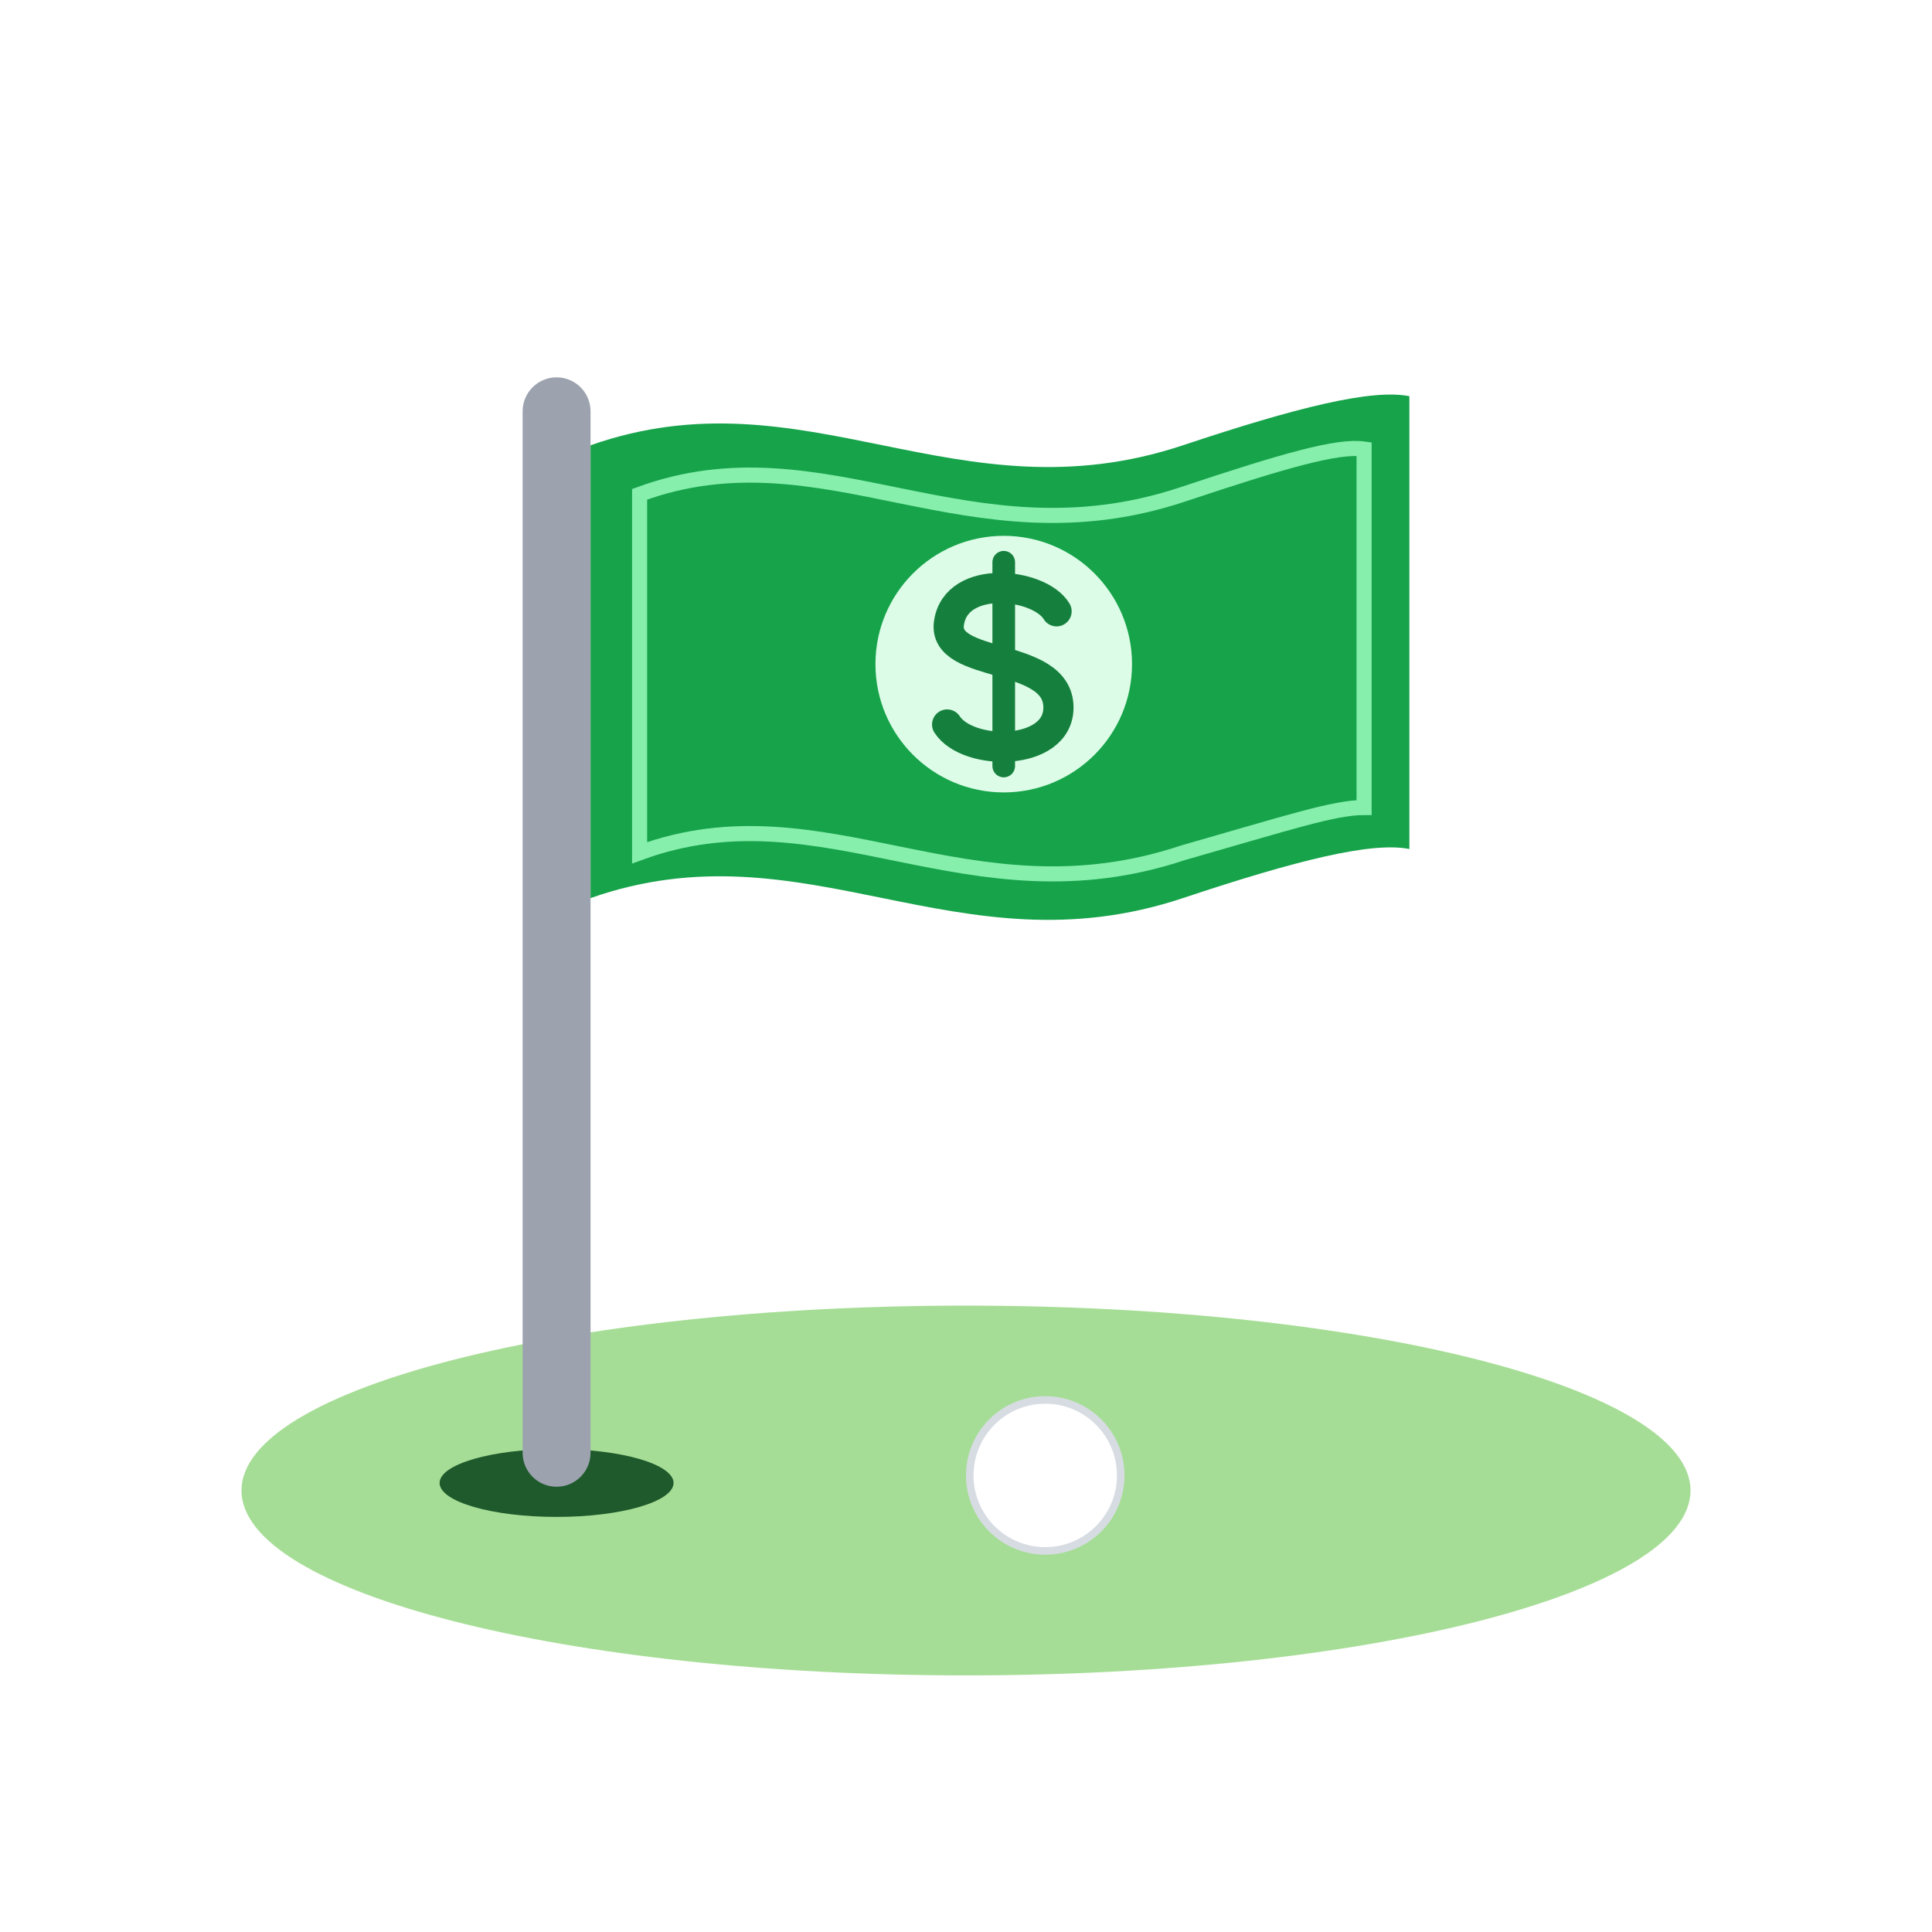
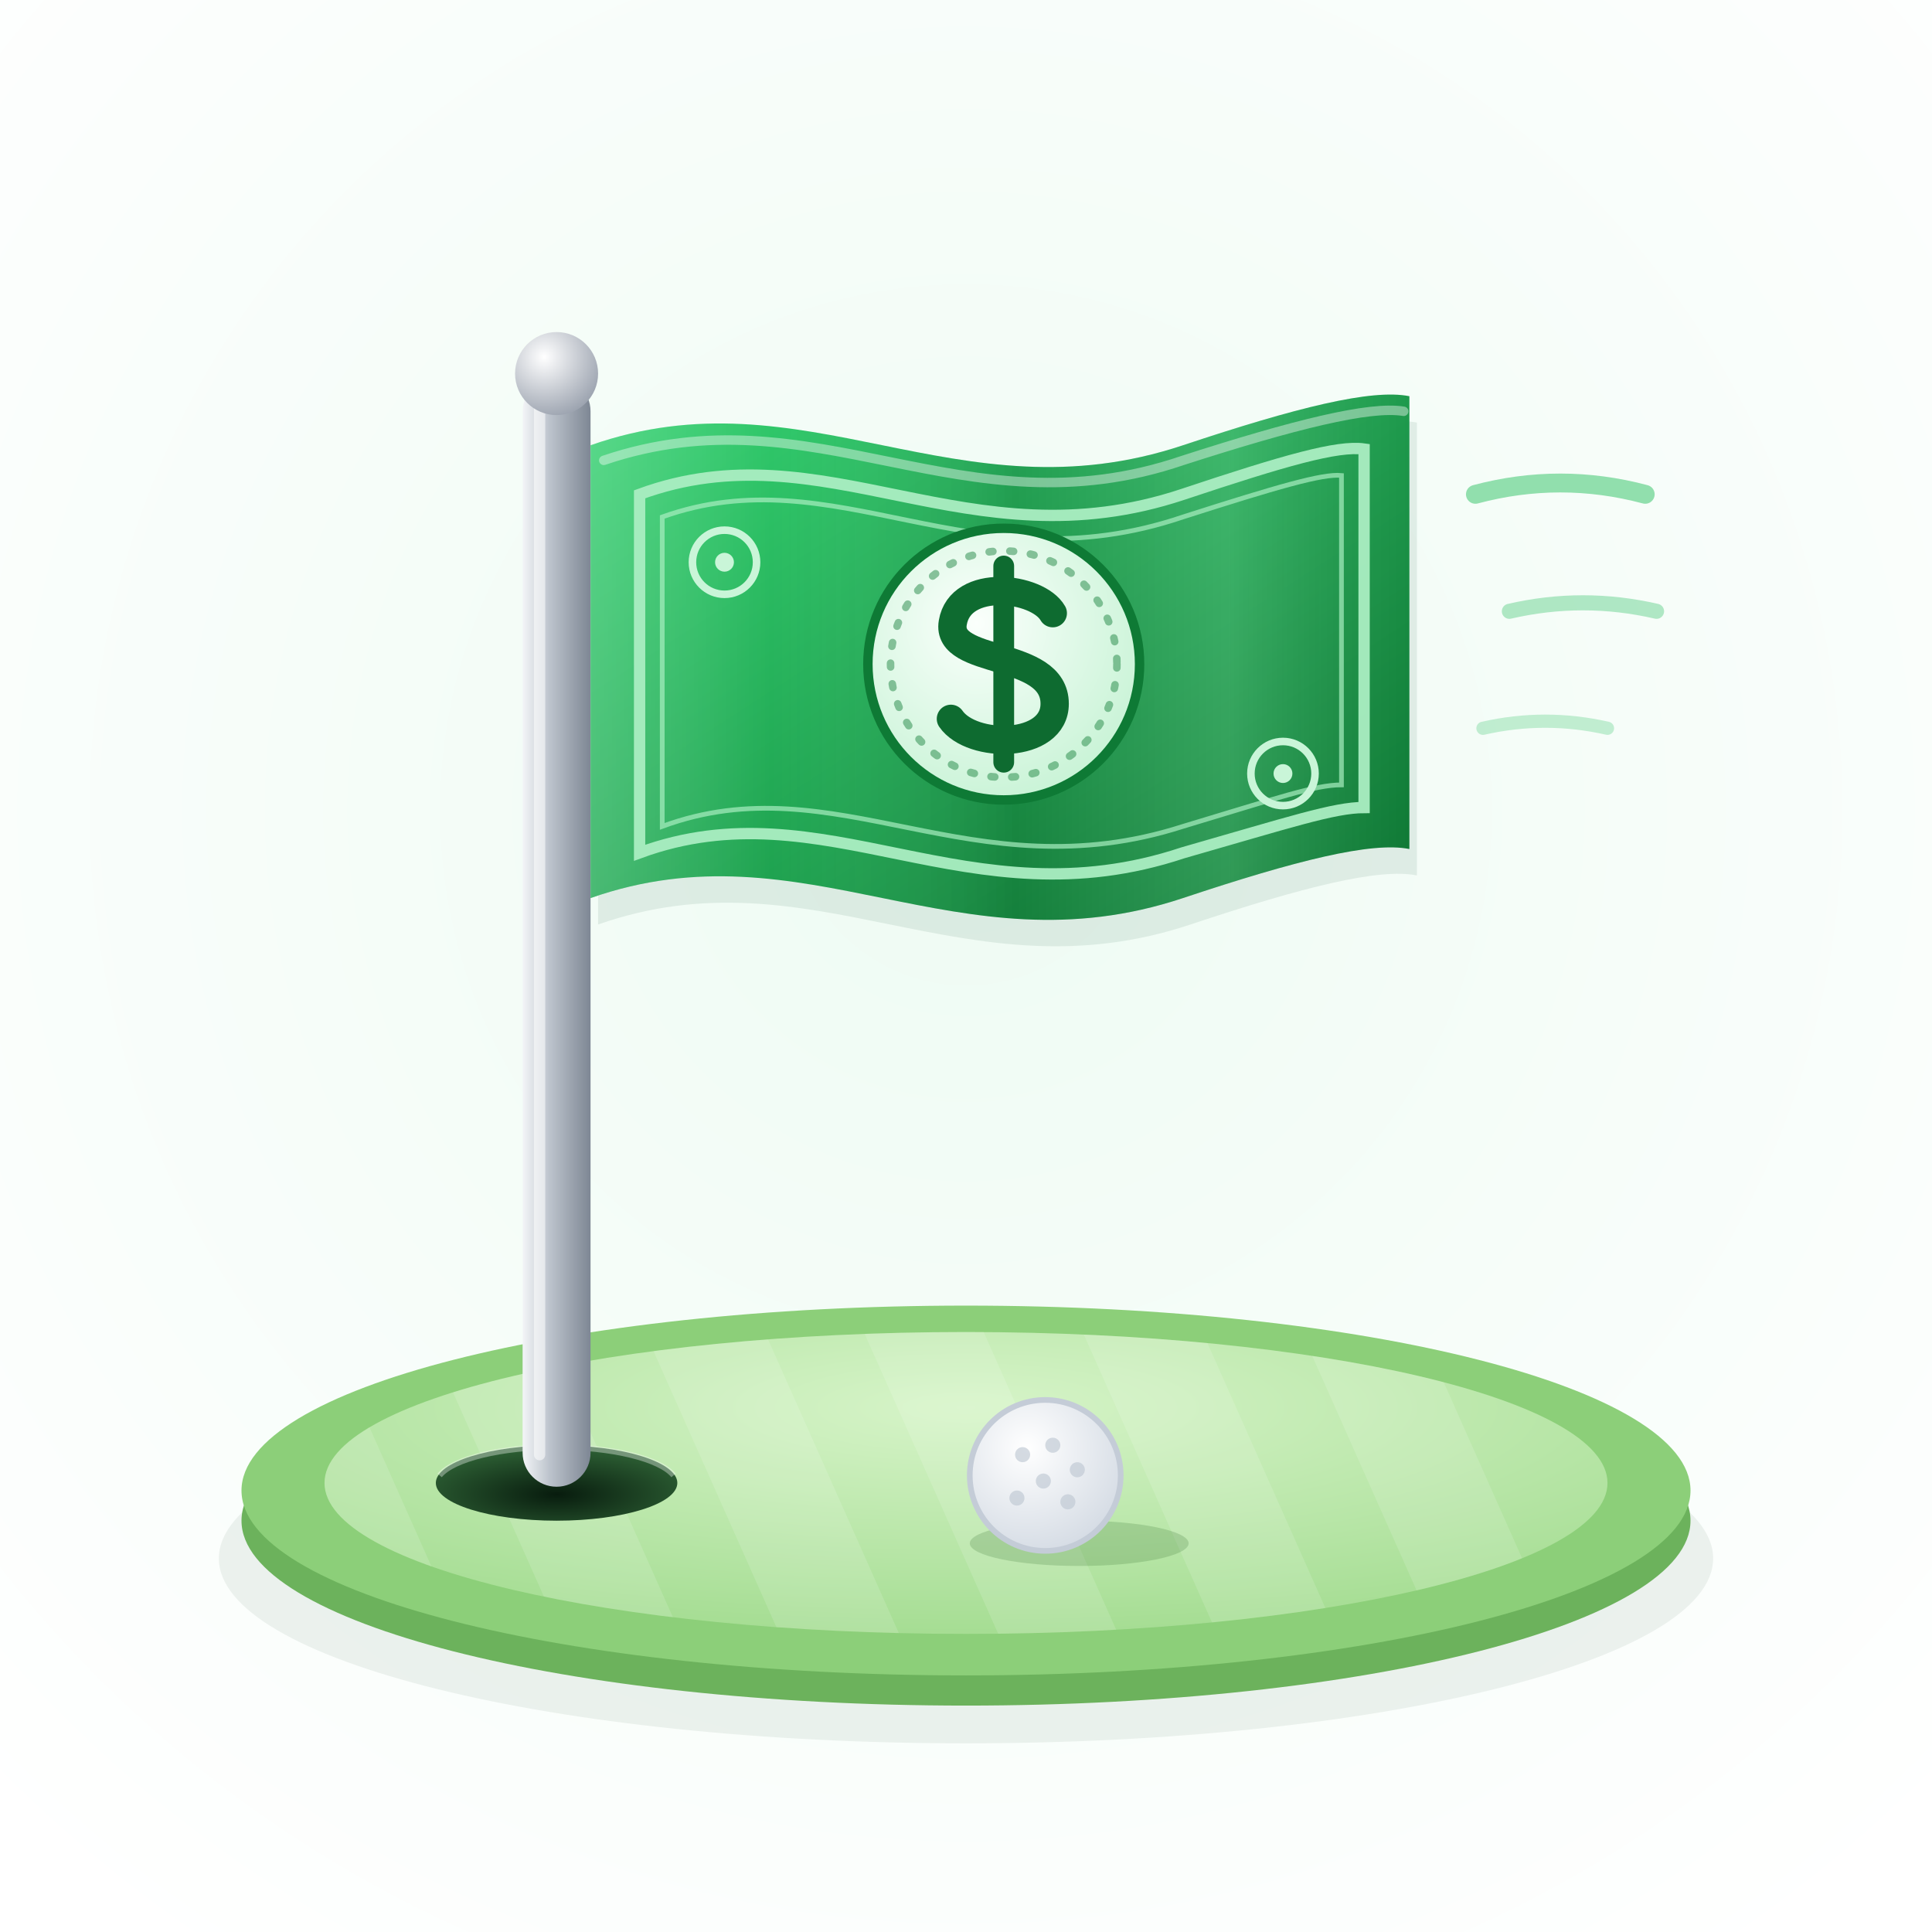
<svg xmlns="http://www.w3.org/2000/svg" width="1024" height="1024" viewBox="0 0 1024 1024">
-   <rect width="1024" height="1024" fill="#ffffff" />
-   <ellipse cx="512" cy="790" rx="384" ry="98" fill="#A6DD96" />
-   <g transform="translate(-53 0)">
-     <ellipse cx="348" cy="786" rx="62" ry="18" fill="#1F5A2C" />
-     <rect x="330" y="200" width="36" height="588" rx="18" fill="#9CA3AF" />
-     <path d="M366 236 C480 196 560 276 680 236 C740 216 780 206 800 210 L800 450 C780 446 740 456 680 476 C560 516 480 436 366 476 Z" fill="#16a34a" />
-     <path d="M392 262 C490 226 566 300 680 262 C734 244 762 236 776 238 L776 428 C760 428 736 436 680 452 C566 490 490 416 392 452 Z" fill="none" stroke="#86efac" stroke-width="8" />
-     <circle cx="585" cy="352" r="68" fill="#dcfce7" />
-     <path d="M585 298 L585 406" stroke="#15803d" stroke-width="12" stroke-linecap="round" />
-     <path d="M613 324 C604 309 560 304 556 330 C552 355 614 345 614 375 C614 401 566 401 555 384" fill="none" stroke="#15803d" stroke-width="16" stroke-linecap="round" stroke-linejoin="round" />
-     <circle cx="607" cy="782" r="40" fill="#ffffff" stroke="#D7DCE3" stroke-width="4" />
+   <defs>
+     <radialGradient id="qBg" cx="0.5" cy="0.42" r="0.72">
+       <stop offset="0" stop-color="#EEFBF3" />
+       <stop offset="1" stop-color="#FFFFFF" />
+     </radialGradient>
+     <radialGradient id="qSurface" cx="0.5" cy="0.25" r="0.85">
+       <stop offset="0" stop-color="#D6F4C8" />
+       <stop offset="1" stop-color="#9FDA8C" />
+     </radialGradient>
+     <clipPath id="qSurfaceClip">
+       <ellipse cx="512" cy="786" rx="340" ry="80" />
+     </clipPath>
+     <radialGradient id="qHole" cx="0.5" cy="0.65" r="0.6">
+       <stop offset="0" stop-color="#081C0E" />
+       <stop offset="1" stop-color="#2C5E33" />
+     </radialGradient>
+     <linearGradient id="qPole" x1="0" y1="0" x2="1" y2="0">
+       <stop offset="0" stop-color="#F3F5F7" />
+       <stop offset="0.4" stop-color="#BCC3CC" />
+       <stop offset="1" stop-color="#7E8794" />
+     </linearGradient>
+     <radialGradient id="qCap" cx="0.35" cy="0.3" r="0.8">
+       <stop offset="0" stop-color="#FFFFFF" />
+       <stop offset="1" stop-color="#959DAA" />
+     </radialGradient>
+     <linearGradient id="qBill" x1="0" y1="0" x2="1" y2="1">
+       <stop offset="0" stop-color="#34D271" />
+       <stop offset="1" stop-color="#0F7F37" />
+     </linearGradient>
+     <linearGradient id="qWave" gradientUnits="userSpaceOnUse" x1="313" y1="0" x2="747" y2="0">
+       <stop offset="0" stop-color="#FFFFFF" stop-opacity="0.18" />
+       <stop offset="0.22" stop-color="#FFFFFF" stop-opacity="0" />
+       <stop offset="0.52" stop-color="#000000" stop-opacity="0.13" />
+       <stop offset="0.78" stop-color="#FFFFFF" stop-opacity="0.12" />
+       <stop offset="1" stop-color="#000000" stop-opacity="0.08" />
+     </linearGradient>
+     <radialGradient id="qMedal" cx="0.4" cy="0.35" r="0.75">
+       <stop offset="0" stop-color="#FBFFFC" />
+       <stop offset="1" stop-color="#C3F2D2" />
+     </radialGradient>
+     <radialGradient id="qBall" cx="0.38" cy="0.32" r="0.75">
+       <stop offset="0" stop-color="#FFFFFF" />
+       <stop offset="1" stop-color="#D3DAE3" />
+     </radialGradient>
+   </defs>
+   <rect width="1024" height="1024" fill="url(#qBg)" />
+   <ellipse cx="512" cy="826" rx="396" ry="98" fill="#1B3A1F" fill-opacity="0.07" />
+   <ellipse cx="512" cy="806" rx="384" ry="98" fill="#6CB25C" />
+   <ellipse cx="512" cy="790" rx="384" ry="98" fill="#8CCF79" />
+   <ellipse cx="512" cy="786" rx="340" ry="80" fill="url(#qSurface)" />
+   <g clip-path="url(#qSurfaceClip)" fill="#FFFFFF" fill-opacity="0.13">
+     <rect x="150" y="640" width="58" height="300" transform="rotate(-24 179 790)" />
+     <rect x="266" y="640" width="58" height="300" transform="rotate(-24 295 790)" />
+     <rect x="382" y="640" width="58" height="300" transform="rotate(-24 411 790)" />
+     <rect x="498" y="640" width="58" height="300" transform="rotate(-24 527 790)" />
+     <rect x="614" y="640" width="58" height="300" transform="rotate(-24 643 790)" />
+     <rect x="730" y="640" width="58" height="300" transform="rotate(-24 759 790)" />
+   </g>
+   <ellipse cx="572" cy="818" rx="58" ry="12" fill="#2F6B2A" fill-opacity="0.2" />
+   <ellipse cx="295" cy="786" rx="64" ry="20" fill="url(#qHole)" />
+   <path d="M233 782 A64 20 0 0 1 357 782" fill="none" stroke="#FFFFFF" stroke-opacity="0.35" stroke-width="3" />
+   <rect x="277" y="200" width="36" height="588" rx="18" fill="url(#qPole)" />
+   <rect x="283" y="214" width="6" height="560" rx="3" fill="#FFFFFF" fill-opacity="0.55" />
+   <circle cx="295" cy="198" r="22" fill="url(#qCap)" />
+   <path d="M317 250 C431 210 511 290 631 250 C691 230 731 220 751 224 L751 464 C731 460 691 470 631 490 C511 530 431 450 317 490 Z" fill="#0F5132" fill-opacity="0.09" />
+   <path d="M313 236 C427 196 507 276 627 236 C687 216 727 206 747 210 L747 450 C727 446 687 456 627 476 C507 516 427 436 313 476 Z" fill="url(#qBill)" />
+   <path d="M313 236 C427 196 507 276 627 236 C687 216 727 206 747 210 L747 450 C727 446 687 456 627 476 C507 516 427 436 313 476 Z" fill="url(#qWave)" />
+   <path d="M339 262 C437 226 513 300 627 262 C681 244 709 236 723 238 L723 428 C707 428 683 436 627 452 C513 490 437 416 339 452 Z" fill="none" stroke="#A9EEC1" stroke-width="6" stroke-opacity="0.95" />
+   <path d="M351 274 C443 241 515 312 627 274 C677 258 701 251 711 252 L711 416 C697 416 677 423 627 438 C515 474 443 404 351 438 Z" fill="none" stroke="#A9EEC1" stroke-width="2.5" stroke-opacity="0.7" />
+   <path d="M320 244 C432 206 510 284 627 244 C686 225 726 215 744 218" fill="none" stroke="#FFFFFF" stroke-opacity="0.4" stroke-width="5" stroke-linecap="round" />
+   <circle cx="384" cy="298" r="17" fill="none" stroke="#C9F5D8" stroke-width="4" />
+   <circle cx="384" cy="298" r="5" fill="#C9F5D8" />
+   <circle cx="680" cy="410" r="17" fill="none" stroke="#C9F5D8" stroke-width="4" />
+   <circle cx="680" cy="410" r="5" fill="#C9F5D8" />
+   <circle cx="532" cy="352" r="72" fill="url(#qMedal)" stroke="#0E7A35" stroke-width="5" />
+   <circle cx="532" cy="352" r="60" fill="none" stroke="#0E7A35" stroke-opacity="0.45" stroke-width="4" stroke-dasharray="2 9" stroke-linecap="round" />
+   <path d="M532 300 L532 404" stroke="#0E6B30" stroke-width="11" stroke-linecap="round" />
+   <path d="M558 325 C550 311 509 306 505 330 C501 353 559 344 559 373 C559 397 515 397 504 381" fill="none" stroke="#0E6B30" stroke-width="15" stroke-linecap="round" stroke-linejoin="round" />
+   <g fill="none" stroke="#7FD9A0" stroke-linecap="round">
+     <path d="M782 262 C812 254 842 254 872 262" stroke-width="10" stroke-opacity="0.85" />
+     <path d="M800 324 C826 318 852 318 878 324" stroke-width="8" stroke-opacity="0.6" />
+     <path d="M786 386 C808 381 830 381 852 386" stroke-width="7" stroke-opacity="0.45" />
+   </g>
+   <circle cx="554" cy="782" r="40" fill="url(#qBall)" stroke="#C4CCD7" stroke-width="3" />
+   <g fill="#BFC8D3" fill-opacity="0.65">
+     <circle cx="542" cy="771" r="4" />
+     <circle cx="558" cy="766" r="4" />
+     <circle cx="571" cy="779" r="4" />
+     <circle cx="553" cy="785" r="4" />
+     <circle cx="539" cy="794" r="4" />
+     <circle cx="566" cy="796" r="4" />
  </g>
</svg>
